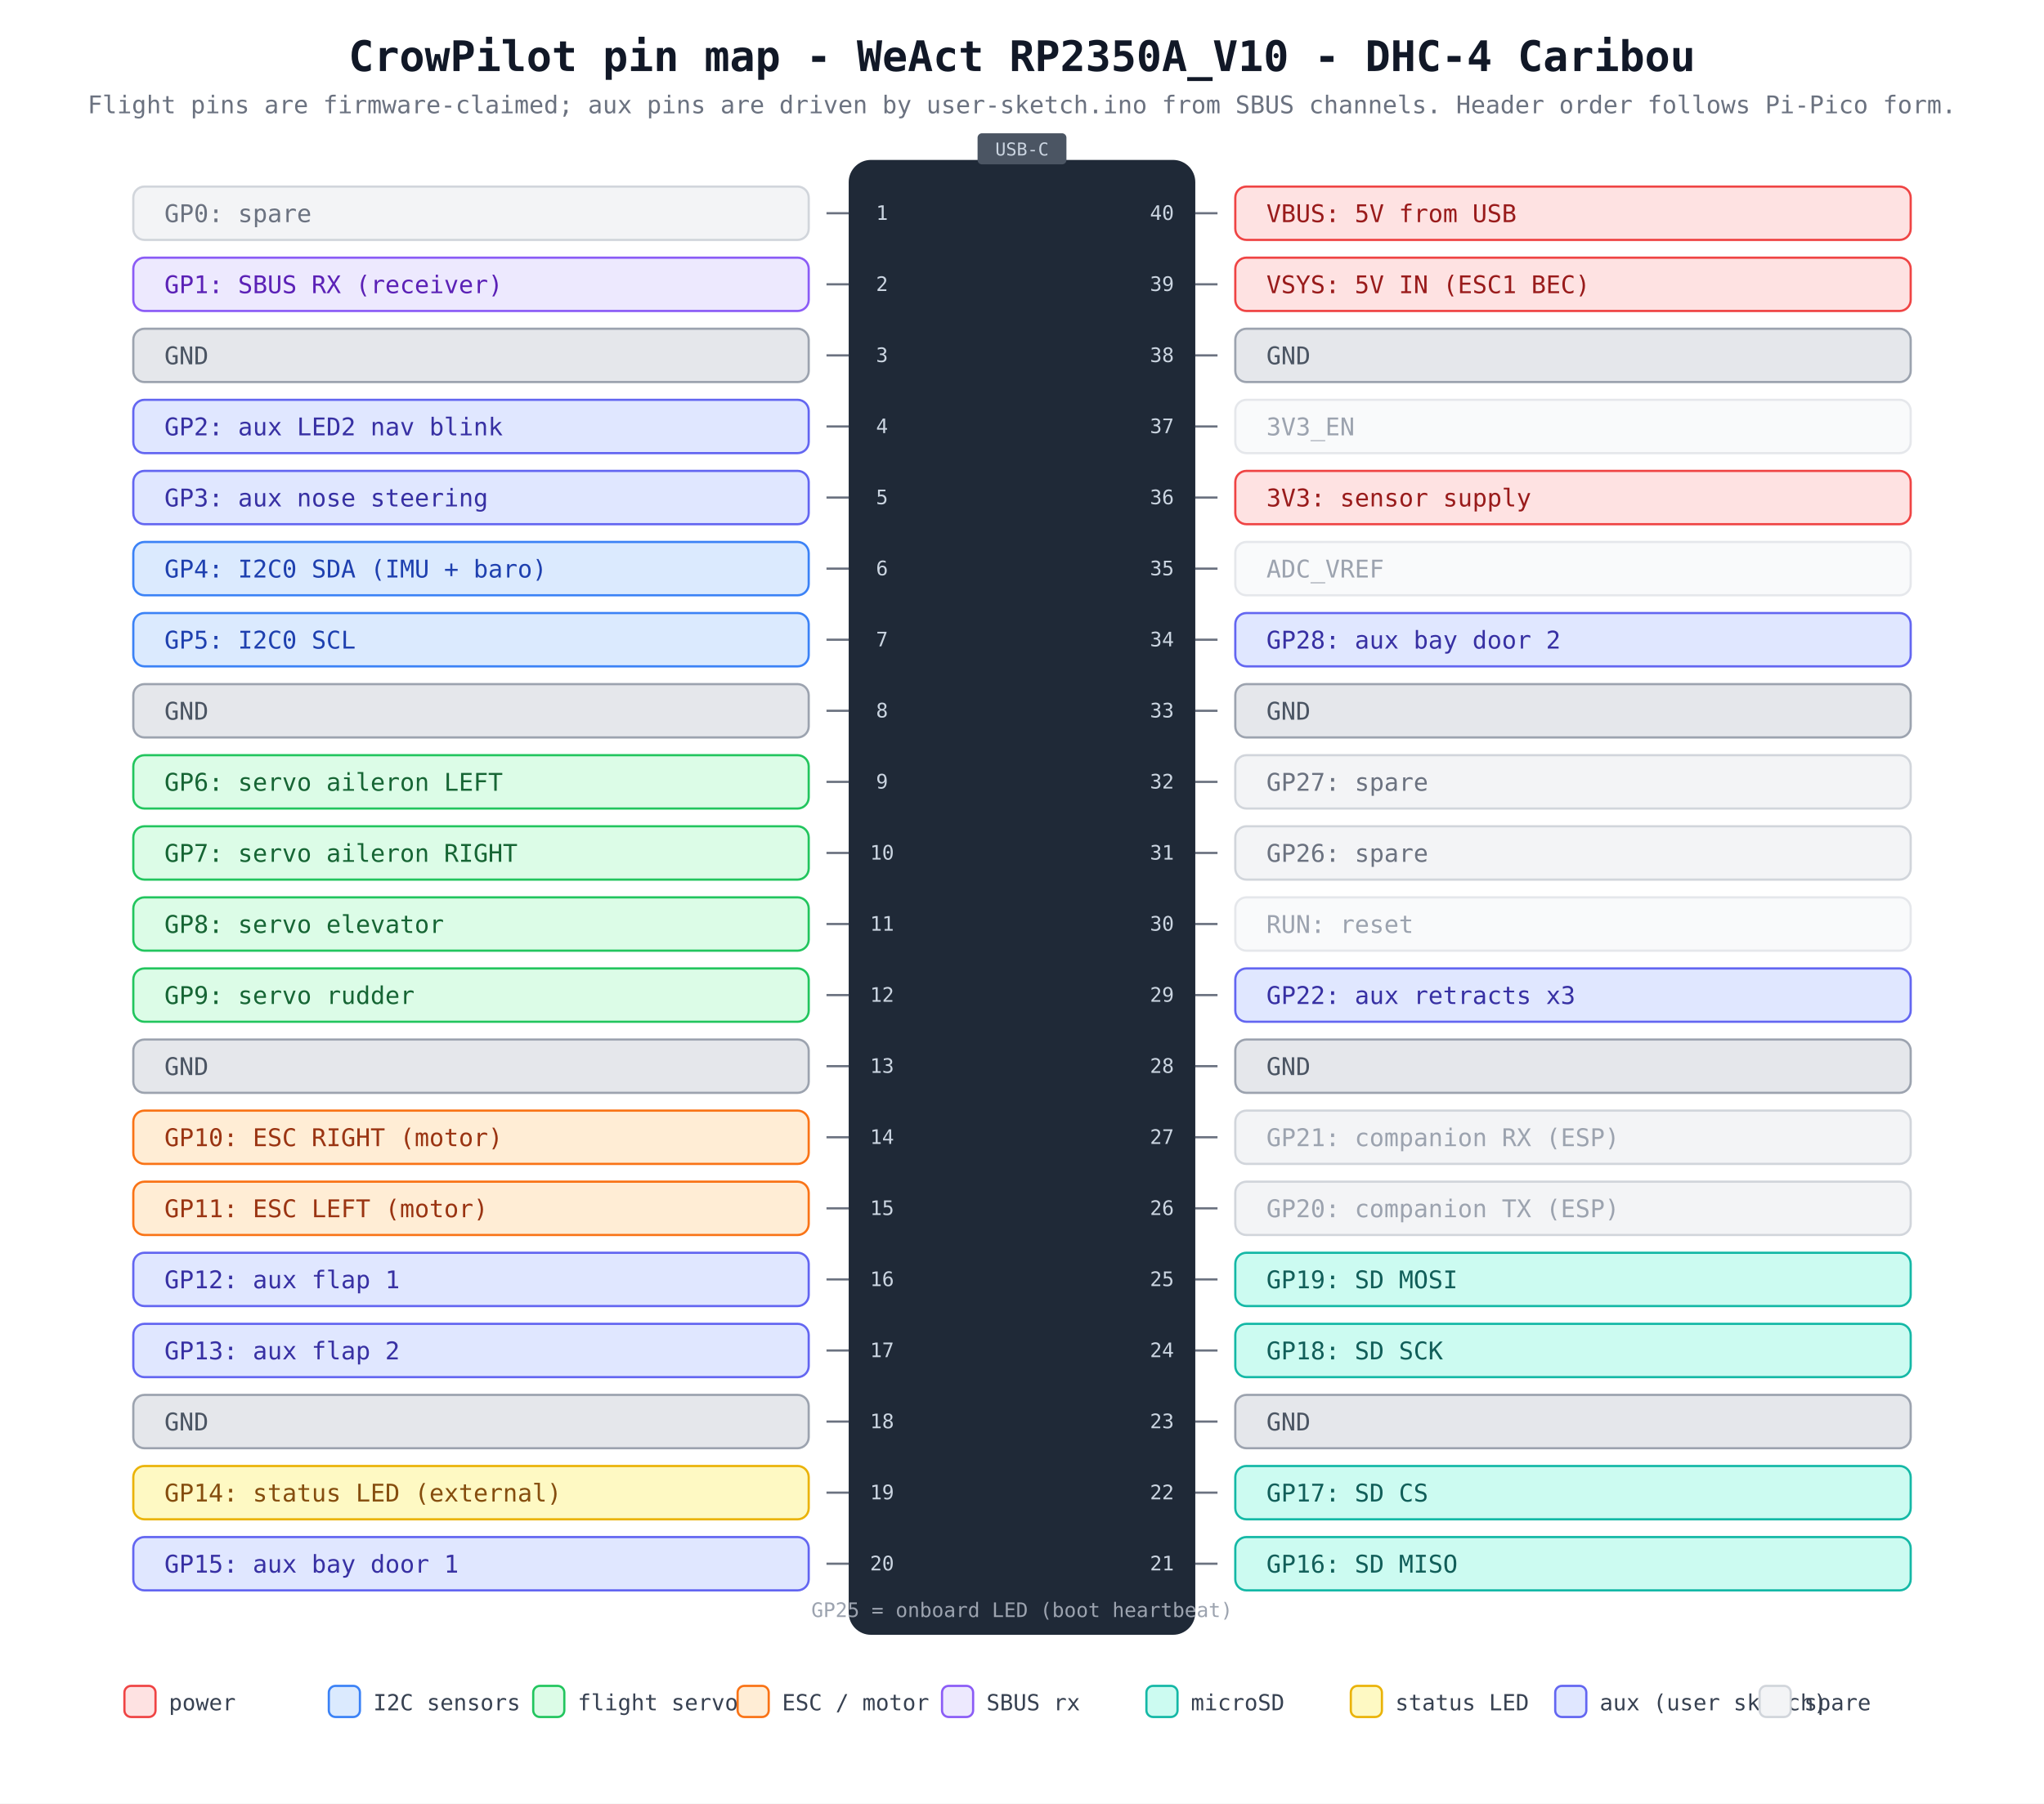
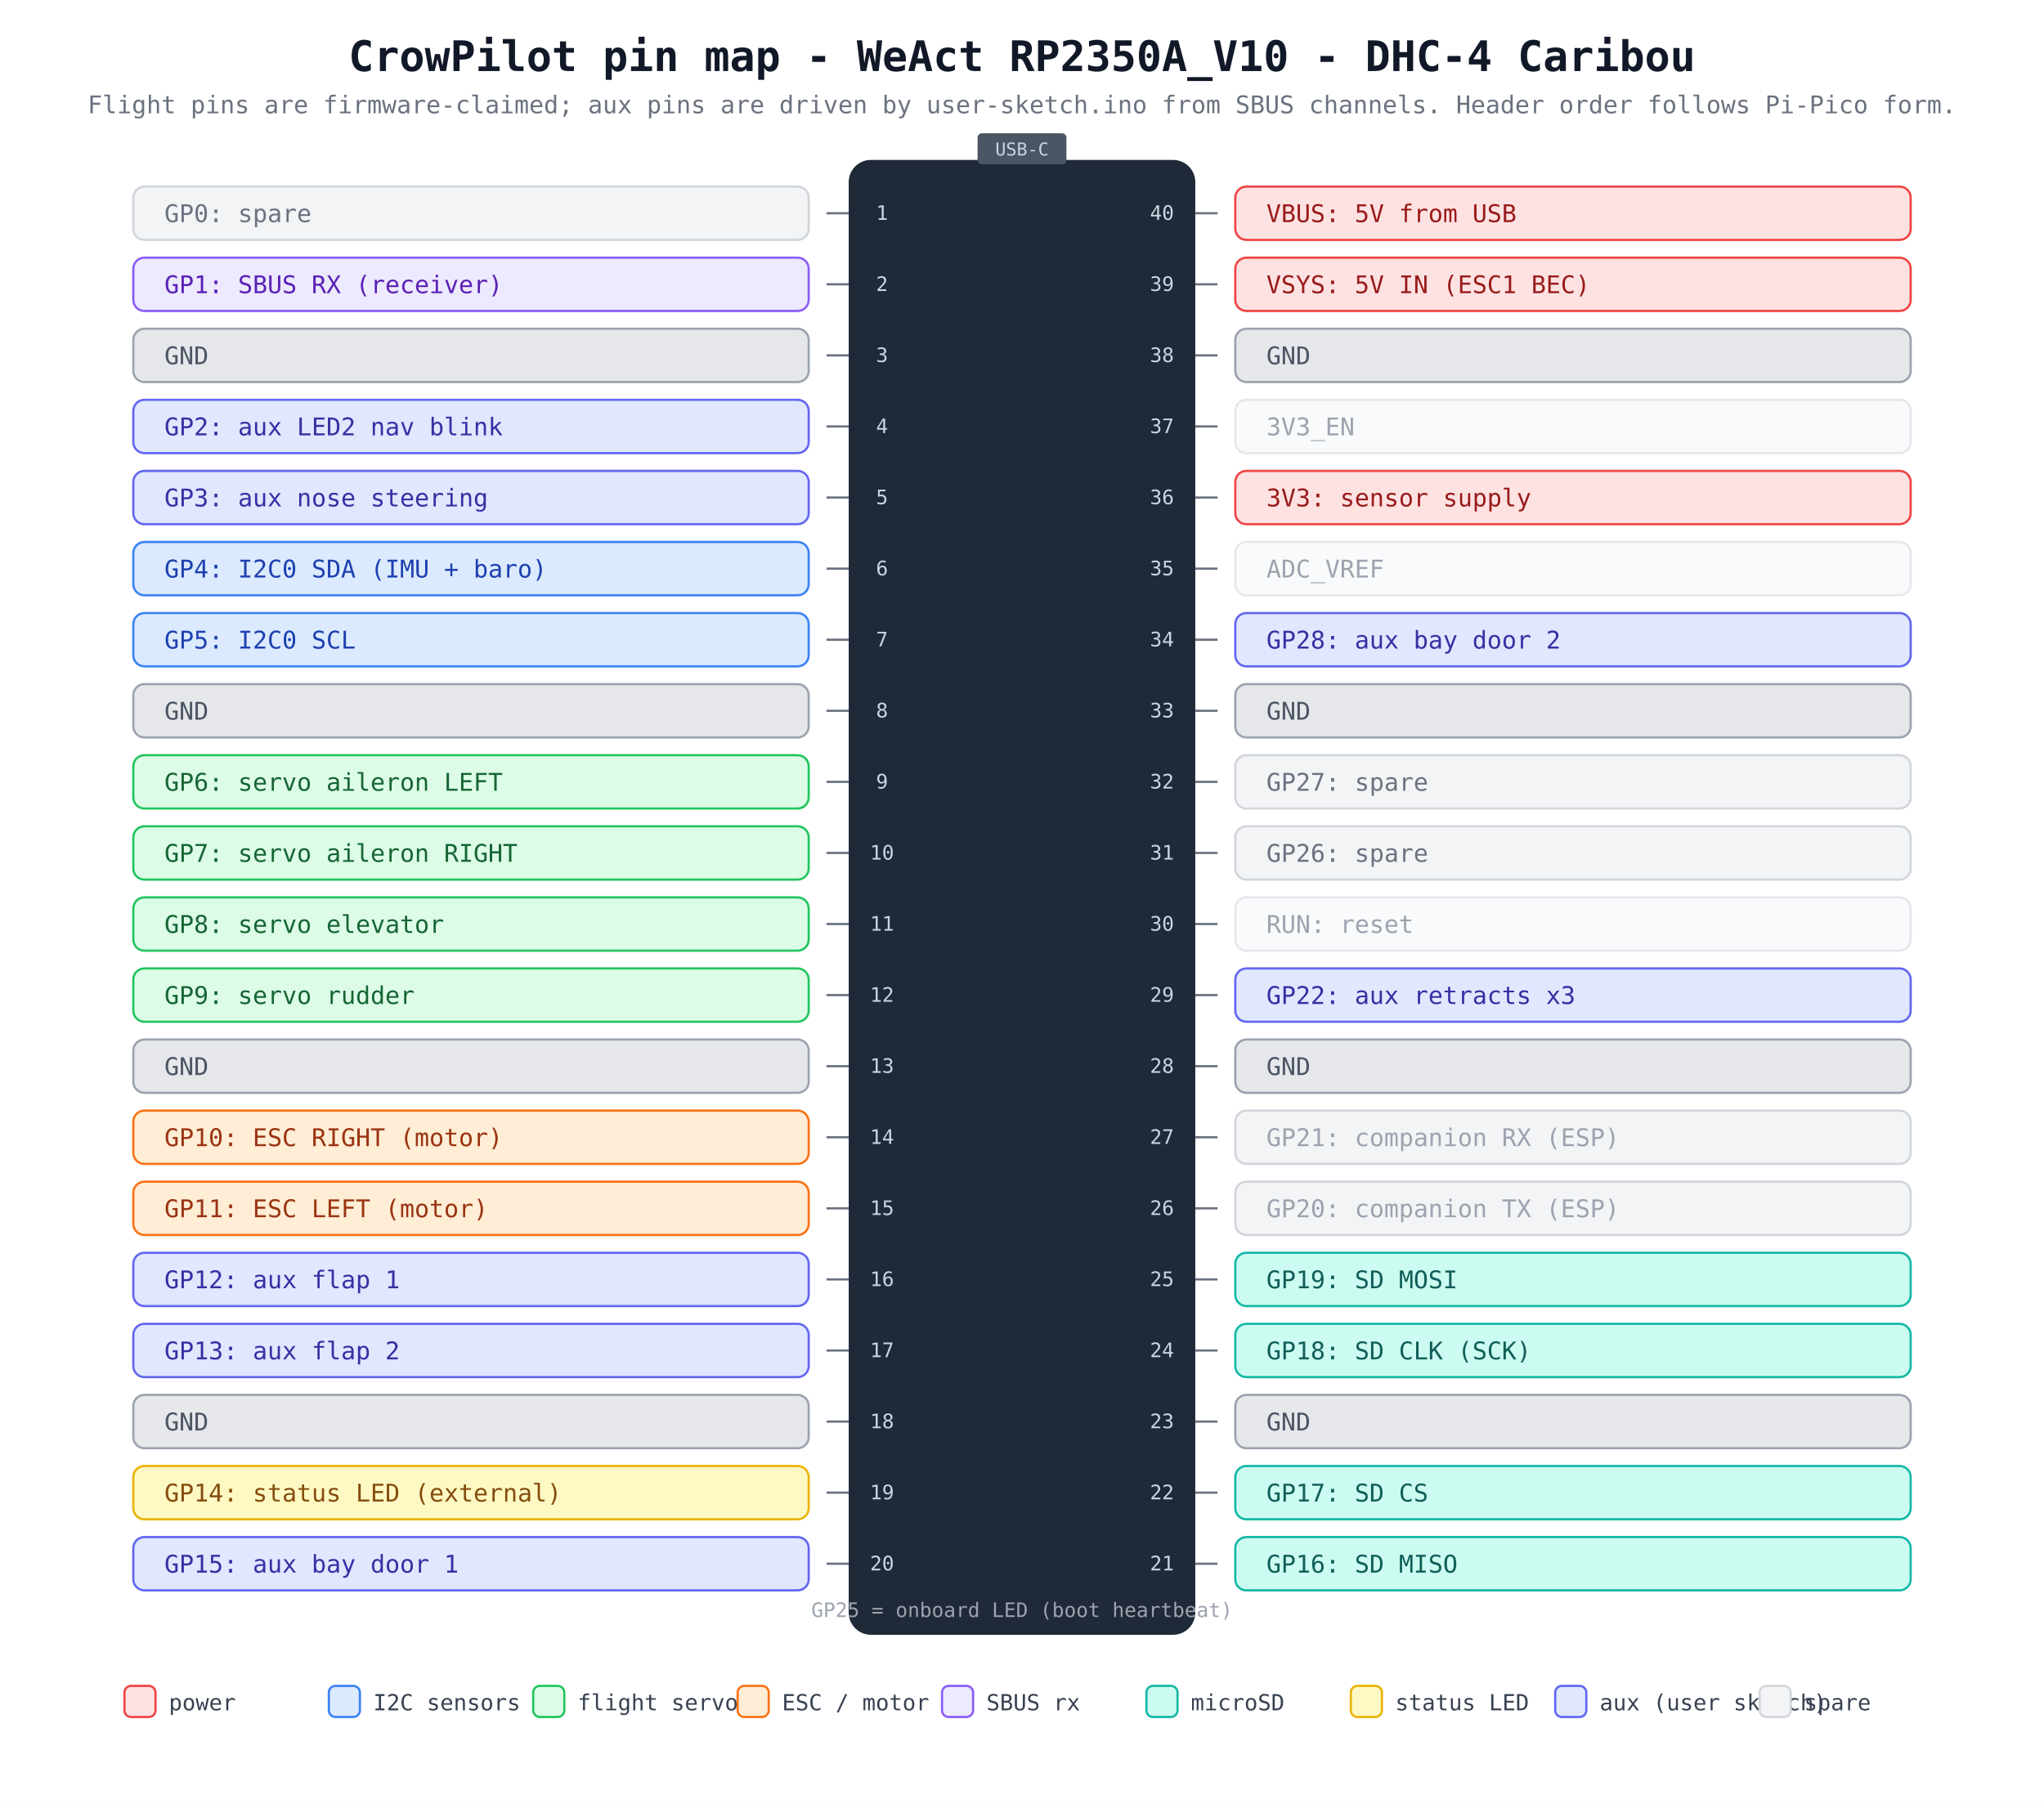
<svg xmlns="http://www.w3.org/2000/svg" width="920" height="812" viewBox="0 0 920 812" font-family="Menlo,Consolas,monospace">
  <rect width="920" height="812" fill="#ffffff" />
  <text x="460" y="32" font-size="19" font-weight="bold" text-anchor="middle" fill="#111827">CrowPilot pin map  -  WeAct RP2350A_V10  -  DHC-4 Caribou</text>
  <text x="460" y="51" font-size="11" text-anchor="middle" fill="#6b7280">Flight pins are firmware-claimed; aux pins are driven by user-sketch.ino from SBUS channels. Header order follows Pi-Pico form.</text>
  <rect x="382" y="72" width="156" height="664" rx="10" fill="#1f2937" />
  <rect x="440" y="60" width="40" height="14" rx="2" fill="#4b5563" />
  <text x="460" y="70" font-size="8" text-anchor="middle" fill="#cbd5e1">USB-C</text>
  <text x="460" y="728" font-size="9" text-anchor="middle" fill="#9ca3af">GP25 = onboard LED (boot heartbeat)</text>
  <line x1="382" y1="96" x2="372" y2="96" stroke="#6b7280" />
  <line x1="538" y1="96" x2="548" y2="96" stroke="#6b7280" />
  <text x="397" y="99" font-size="9" text-anchor="middle" fill="#cbd5e1">1</text>
  <text x="523" y="99" font-size="9" text-anchor="middle" fill="#cbd5e1">40</text>
  <rect x="60" y="84" width="304" height="24" rx="5" fill="#f3f4f6" stroke="#d1d5db" />
  <text x="74" y="100" font-size="11" fill="#6b7280">GP0:  spare</text>
  <rect x="556" y="84" width="304" height="24" rx="5" fill="#fee2e2" stroke="#ef4444" />
  <text x="570" y="100" font-size="11" fill="#991b1b">VBUS:  5V from USB</text>
  <line x1="382" y1="128" x2="372" y2="128" stroke="#6b7280" />
  <line x1="538" y1="128" x2="548" y2="128" stroke="#6b7280" />
  <text x="397" y="131" font-size="9" text-anchor="middle" fill="#cbd5e1">2</text>
  <text x="523" y="131" font-size="9" text-anchor="middle" fill="#cbd5e1">39</text>
  <rect x="60" y="116" width="304" height="24" rx="5" fill="#ede9fe" stroke="#8b5cf6" />
  <text x="74" y="132" font-size="11" fill="#5b21b6">GP1:  SBUS RX (receiver)</text>
  <rect x="556" y="116" width="304" height="24" rx="5" fill="#fee2e2" stroke="#ef4444" />
  <text x="570" y="132" font-size="11" fill="#991b1b">VSYS:  5V IN (ESC1 BEC)</text>
  <line x1="382" y1="160" x2="372" y2="160" stroke="#6b7280" />
  <line x1="538" y1="160" x2="548" y2="160" stroke="#6b7280" />
  <text x="397" y="163" font-size="9" text-anchor="middle" fill="#cbd5e1">3</text>
  <text x="523" y="163" font-size="9" text-anchor="middle" fill="#cbd5e1">38</text>
  <rect x="60" y="148" width="304" height="24" rx="5" fill="#e5e7eb" stroke="#9ca3af" />
  <text x="74" y="164" font-size="11" fill="#4b5563">GND</text>
  <rect x="556" y="148" width="304" height="24" rx="5" fill="#e5e7eb" stroke="#9ca3af" />
  <text x="570" y="164" font-size="11" fill="#4b5563">GND</text>
  <line x1="382" y1="192" x2="372" y2="192" stroke="#6b7280" />
  <line x1="538" y1="192" x2="548" y2="192" stroke="#6b7280" />
  <text x="397" y="195" font-size="9" text-anchor="middle" fill="#cbd5e1">4</text>
  <text x="523" y="195" font-size="9" text-anchor="middle" fill="#cbd5e1">37</text>
  <rect x="60" y="180" width="304" height="24" rx="5" fill="#e0e7ff" stroke="#6366f1" />
  <text x="74" y="196" font-size="11" fill="#3730a3">GP2:  aux  LED2 nav blink</text>
  <rect x="556" y="180" width="304" height="24" rx="5" fill="#f9fafb" stroke="#e5e7eb" />
  <text x="570" y="196" font-size="11" fill="#9ca3af">3V3_EN</text>
  <line x1="382" y1="224" x2="372" y2="224" stroke="#6b7280" />
  <line x1="538" y1="224" x2="548" y2="224" stroke="#6b7280" />
  <text x="397" y="227" font-size="9" text-anchor="middle" fill="#cbd5e1">5</text>
  <text x="523" y="227" font-size="9" text-anchor="middle" fill="#cbd5e1">36</text>
  <rect x="60" y="212" width="304" height="24" rx="5" fill="#e0e7ff" stroke="#6366f1" />
  <text x="74" y="228" font-size="11" fill="#3730a3">GP3:  aux  nose steering</text>
  <rect x="556" y="212" width="304" height="24" rx="5" fill="#fee2e2" stroke="#ef4444" />
  <text x="570" y="228" font-size="11" fill="#991b1b">3V3:  sensor supply</text>
  <line x1="382" y1="256" x2="372" y2="256" stroke="#6b7280" />
  <line x1="538" y1="256" x2="548" y2="256" stroke="#6b7280" />
  <text x="397" y="259" font-size="9" text-anchor="middle" fill="#cbd5e1">6</text>
  <text x="523" y="259" font-size="9" text-anchor="middle" fill="#cbd5e1">35</text>
  <rect x="60" y="244" width="304" height="24" rx="5" fill="#dbeafe" stroke="#3b82f6" />
  <text x="74" y="260" font-size="11" fill="#1e40af">GP4:  I2C0 SDA (IMU + baro)</text>
  <rect x="556" y="244" width="304" height="24" rx="5" fill="#f9fafb" stroke="#e5e7eb" />
  <text x="570" y="260" font-size="11" fill="#9ca3af">ADC_VREF</text>
  <line x1="382" y1="288" x2="372" y2="288" stroke="#6b7280" />
  <line x1="538" y1="288" x2="548" y2="288" stroke="#6b7280" />
  <text x="397" y="291" font-size="9" text-anchor="middle" fill="#cbd5e1">7</text>
  <text x="523" y="291" font-size="9" text-anchor="middle" fill="#cbd5e1">34</text>
  <rect x="60" y="276" width="304" height="24" rx="5" fill="#dbeafe" stroke="#3b82f6" />
  <text x="74" y="292" font-size="11" fill="#1e40af">GP5:  I2C0 SCL</text>
  <rect x="556" y="276" width="304" height="24" rx="5" fill="#e0e7ff" stroke="#6366f1" />
  <text x="570" y="292" font-size="11" fill="#3730a3">GP28:  aux  bay door 2</text>
  <line x1="382" y1="320" x2="372" y2="320" stroke="#6b7280" />
  <line x1="538" y1="320" x2="548" y2="320" stroke="#6b7280" />
  <text x="397" y="323" font-size="9" text-anchor="middle" fill="#cbd5e1">8</text>
  <text x="523" y="323" font-size="9" text-anchor="middle" fill="#cbd5e1">33</text>
  <rect x="60" y="308" width="304" height="24" rx="5" fill="#e5e7eb" stroke="#9ca3af" />
  <text x="74" y="324" font-size="11" fill="#4b5563">GND</text>
  <rect x="556" y="308" width="304" height="24" rx="5" fill="#e5e7eb" stroke="#9ca3af" />
  <text x="570" y="324" font-size="11" fill="#4b5563">GND</text>
  <line x1="382" y1="352" x2="372" y2="352" stroke="#6b7280" />
  <line x1="538" y1="352" x2="548" y2="352" stroke="#6b7280" />
  <text x="397" y="355" font-size="9" text-anchor="middle" fill="#cbd5e1">9</text>
  <text x="523" y="355" font-size="9" text-anchor="middle" fill="#cbd5e1">32</text>
  <rect x="60" y="340" width="304" height="24" rx="5" fill="#dcfce7" stroke="#22c55e" />
  <text x="74" y="356" font-size="11" fill="#166534">GP6:  servo aileron LEFT</text>
  <rect x="556" y="340" width="304" height="24" rx="5" fill="#f3f4f6" stroke="#d1d5db" />
  <text x="570" y="356" font-size="11" fill="#6b7280">GP27:  spare</text>
  <line x1="382" y1="384" x2="372" y2="384" stroke="#6b7280" />
  <line x1="538" y1="384" x2="548" y2="384" stroke="#6b7280" />
  <text x="397" y="387" font-size="9" text-anchor="middle" fill="#cbd5e1">10</text>
  <text x="523" y="387" font-size="9" text-anchor="middle" fill="#cbd5e1">31</text>
  <rect x="60" y="372" width="304" height="24" rx="5" fill="#dcfce7" stroke="#22c55e" />
  <text x="74" y="388" font-size="11" fill="#166534">GP7:  servo aileron RIGHT</text>
  <rect x="556" y="372" width="304" height="24" rx="5" fill="#f3f4f6" stroke="#d1d5db" />
  <text x="570" y="388" font-size="11" fill="#6b7280">GP26:  spare</text>
  <line x1="382" y1="416" x2="372" y2="416" stroke="#6b7280" />
  <line x1="538" y1="416" x2="548" y2="416" stroke="#6b7280" />
  <text x="397" y="419" font-size="9" text-anchor="middle" fill="#cbd5e1">11</text>
  <text x="523" y="419" font-size="9" text-anchor="middle" fill="#cbd5e1">30</text>
  <rect x="60" y="404" width="304" height="24" rx="5" fill="#dcfce7" stroke="#22c55e" />
  <text x="74" y="420" font-size="11" fill="#166534">GP8:  servo elevator</text>
  <rect x="556" y="404" width="304" height="24" rx="5" fill="#f9fafb" stroke="#e5e7eb" />
  <text x="570" y="420" font-size="11" fill="#9ca3af">RUN:  reset</text>
  <line x1="382" y1="448" x2="372" y2="448" stroke="#6b7280" />
  <line x1="538" y1="448" x2="548" y2="448" stroke="#6b7280" />
  <text x="397" y="451" font-size="9" text-anchor="middle" fill="#cbd5e1">12</text>
  <text x="523" y="451" font-size="9" text-anchor="middle" fill="#cbd5e1">29</text>
  <rect x="60" y="436" width="304" height="24" rx="5" fill="#dcfce7" stroke="#22c55e" />
  <text x="74" y="452" font-size="11" fill="#166534">GP9:  servo rudder</text>
  <rect x="556" y="436" width="304" height="24" rx="5" fill="#e0e7ff" stroke="#6366f1" />
  <text x="570" y="452" font-size="11" fill="#3730a3">GP22:  aux  retracts x3</text>
  <line x1="382" y1="480" x2="372" y2="480" stroke="#6b7280" />
  <line x1="538" y1="480" x2="548" y2="480" stroke="#6b7280" />
  <text x="397" y="483" font-size="9" text-anchor="middle" fill="#cbd5e1">13</text>
  <text x="523" y="483" font-size="9" text-anchor="middle" fill="#cbd5e1">28</text>
  <rect x="60" y="468" width="304" height="24" rx="5" fill="#e5e7eb" stroke="#9ca3af" />
  <text x="74" y="484" font-size="11" fill="#4b5563">GND</text>
  <rect x="556" y="468" width="304" height="24" rx="5" fill="#e5e7eb" stroke="#9ca3af" />
  <text x="570" y="484" font-size="11" fill="#4b5563">GND</text>
  <line x1="382" y1="512" x2="372" y2="512" stroke="#6b7280" />
  <line x1="538" y1="512" x2="548" y2="512" stroke="#6b7280" />
  <text x="397" y="515" font-size="9" text-anchor="middle" fill="#cbd5e1">14</text>
  <text x="523" y="515" font-size="9" text-anchor="middle" fill="#cbd5e1">27</text>
  <rect x="60" y="500" width="304" height="24" rx="5" fill="#ffedd5" stroke="#f97316" />
  <text x="74" y="516" font-size="11" fill="#9a3412">GP10:  ESC RIGHT (motor)</text>
  <rect x="556" y="500" width="304" height="24" rx="5" fill="#f3f4f6" stroke="#d1d5db" />
  <text x="570" y="516" font-size="11" fill="#9ca3af">GP21:  companion RX (ESP)</text>
  <line x1="382" y1="544" x2="372" y2="544" stroke="#6b7280" />
  <line x1="538" y1="544" x2="548" y2="544" stroke="#6b7280" />
  <text x="397" y="547" font-size="9" text-anchor="middle" fill="#cbd5e1">15</text>
  <text x="523" y="547" font-size="9" text-anchor="middle" fill="#cbd5e1">26</text>
  <rect x="60" y="532" width="304" height="24" rx="5" fill="#ffedd5" stroke="#f97316" />
  <text x="74" y="548" font-size="11" fill="#9a3412">GP11:  ESC LEFT (motor)</text>
  <rect x="556" y="532" width="304" height="24" rx="5" fill="#f3f4f6" stroke="#d1d5db" />
  <text x="570" y="548" font-size="11" fill="#9ca3af">GP20:  companion TX (ESP)</text>
  <line x1="382" y1="576" x2="372" y2="576" stroke="#6b7280" />
  <line x1="538" y1="576" x2="548" y2="576" stroke="#6b7280" />
  <text x="397" y="579" font-size="9" text-anchor="middle" fill="#cbd5e1">16</text>
  <text x="523" y="579" font-size="9" text-anchor="middle" fill="#cbd5e1">25</text>
  <rect x="60" y="564" width="304" height="24" rx="5" fill="#e0e7ff" stroke="#6366f1" />
  <text x="74" y="580" font-size="11" fill="#3730a3">GP12:  aux  flap 1</text>
  <rect x="556" y="564" width="304" height="24" rx="5" fill="#ccfbf1" stroke="#14b8a6" />
  <text x="570" y="580" font-size="11" fill="#115e59">GP19:  SD MOSI</text>
  <line x1="382" y1="608" x2="372" y2="608" stroke="#6b7280" />
  <line x1="538" y1="608" x2="548" y2="608" stroke="#6b7280" />
  <text x="397" y="611" font-size="9" text-anchor="middle" fill="#cbd5e1">17</text>
  <text x="523" y="611" font-size="9" text-anchor="middle" fill="#cbd5e1">24</text>
  <rect x="60" y="596" width="304" height="24" rx="5" fill="#e0e7ff" stroke="#6366f1" />
  <text x="74" y="612" font-size="11" fill="#3730a3">GP13:  aux  flap 2</text>
  <rect x="556" y="596" width="304" height="24" rx="5" fill="#ccfbf1" stroke="#14b8a6" />
-   <text x="570" y="612" font-size="11" fill="#115e59">GP18:  SD SCK</text>
+   <text x="570" y="612" font-size="11" fill="#115e59">GP18:  SD CLK (SCK)</text>
  <line x1="382" y1="640" x2="372" y2="640" stroke="#6b7280" />
  <line x1="538" y1="640" x2="548" y2="640" stroke="#6b7280" />
  <text x="397" y="643" font-size="9" text-anchor="middle" fill="#cbd5e1">18</text>
  <text x="523" y="643" font-size="9" text-anchor="middle" fill="#cbd5e1">23</text>
  <rect x="60" y="628" width="304" height="24" rx="5" fill="#e5e7eb" stroke="#9ca3af" />
  <text x="74" y="644" font-size="11" fill="#4b5563">GND</text>
  <rect x="556" y="628" width="304" height="24" rx="5" fill="#e5e7eb" stroke="#9ca3af" />
  <text x="570" y="644" font-size="11" fill="#4b5563">GND</text>
  <line x1="382" y1="672" x2="372" y2="672" stroke="#6b7280" />
  <line x1="538" y1="672" x2="548" y2="672" stroke="#6b7280" />
  <text x="397" y="675" font-size="9" text-anchor="middle" fill="#cbd5e1">19</text>
  <text x="523" y="675" font-size="9" text-anchor="middle" fill="#cbd5e1">22</text>
  <rect x="60" y="660" width="304" height="24" rx="5" fill="#fef9c3" stroke="#eab308" />
  <text x="74" y="676" font-size="11" fill="#854d0e">GP14:  status LED (external)</text>
  <rect x="556" y="660" width="304" height="24" rx="5" fill="#ccfbf1" stroke="#14b8a6" />
  <text x="570" y="676" font-size="11" fill="#115e59">GP17:  SD CS</text>
  <line x1="382" y1="704" x2="372" y2="704" stroke="#6b7280" />
  <line x1="538" y1="704" x2="548" y2="704" stroke="#6b7280" />
  <text x="397" y="707" font-size="9" text-anchor="middle" fill="#cbd5e1">20</text>
  <text x="523" y="707" font-size="9" text-anchor="middle" fill="#cbd5e1">21</text>
  <rect x="60" y="692" width="304" height="24" rx="5" fill="#e0e7ff" stroke="#6366f1" />
  <text x="74" y="708" font-size="11" fill="#3730a3">GP15:  aux  bay door 1</text>
  <rect x="556" y="692" width="304" height="24" rx="5" fill="#ccfbf1" stroke="#14b8a6" />
  <text x="570" y="708" font-size="11" fill="#115e59">GP16:  SD MISO</text>
  <rect x="56" y="759" width="14" height="14" rx="3" fill="#fee2e2" stroke="#ef4444" />
  <text x="76" y="770" font-size="10" fill="#374151">power</text>
  <rect x="148" y="759" width="14" height="14" rx="3" fill="#dbeafe" stroke="#3b82f6" />
  <text x="168" y="770" font-size="10" fill="#374151">I2C sensors</text>
  <rect x="240" y="759" width="14" height="14" rx="3" fill="#dcfce7" stroke="#22c55e" />
  <text x="260" y="770" font-size="10" fill="#374151">flight servo</text>
  <rect x="332" y="759" width="14" height="14" rx="3" fill="#ffedd5" stroke="#f97316" />
  <text x="352" y="770" font-size="10" fill="#374151">ESC / motor</text>
  <rect x="424" y="759" width="14" height="14" rx="3" fill="#ede9fe" stroke="#8b5cf6" />
  <text x="444" y="770" font-size="10" fill="#374151">SBUS rx</text>
  <rect x="516" y="759" width="14" height="14" rx="3" fill="#ccfbf1" stroke="#14b8a6" />
  <text x="536" y="770" font-size="10" fill="#374151">microSD</text>
  <rect x="608" y="759" width="14" height="14" rx="3" fill="#fef9c3" stroke="#eab308" />
  <text x="628" y="770" font-size="10" fill="#374151">status LED</text>
  <rect x="700" y="759" width="14" height="14" rx="3" fill="#e0e7ff" stroke="#6366f1" />
  <text x="720" y="770" font-size="10" fill="#374151">aux (user sketch)</text>
  <rect x="792" y="759" width="14" height="14" rx="3" fill="#f3f4f6" stroke="#d1d5db" />
  <text x="812" y="770" font-size="10" fill="#374151">spare</text>
</svg>
